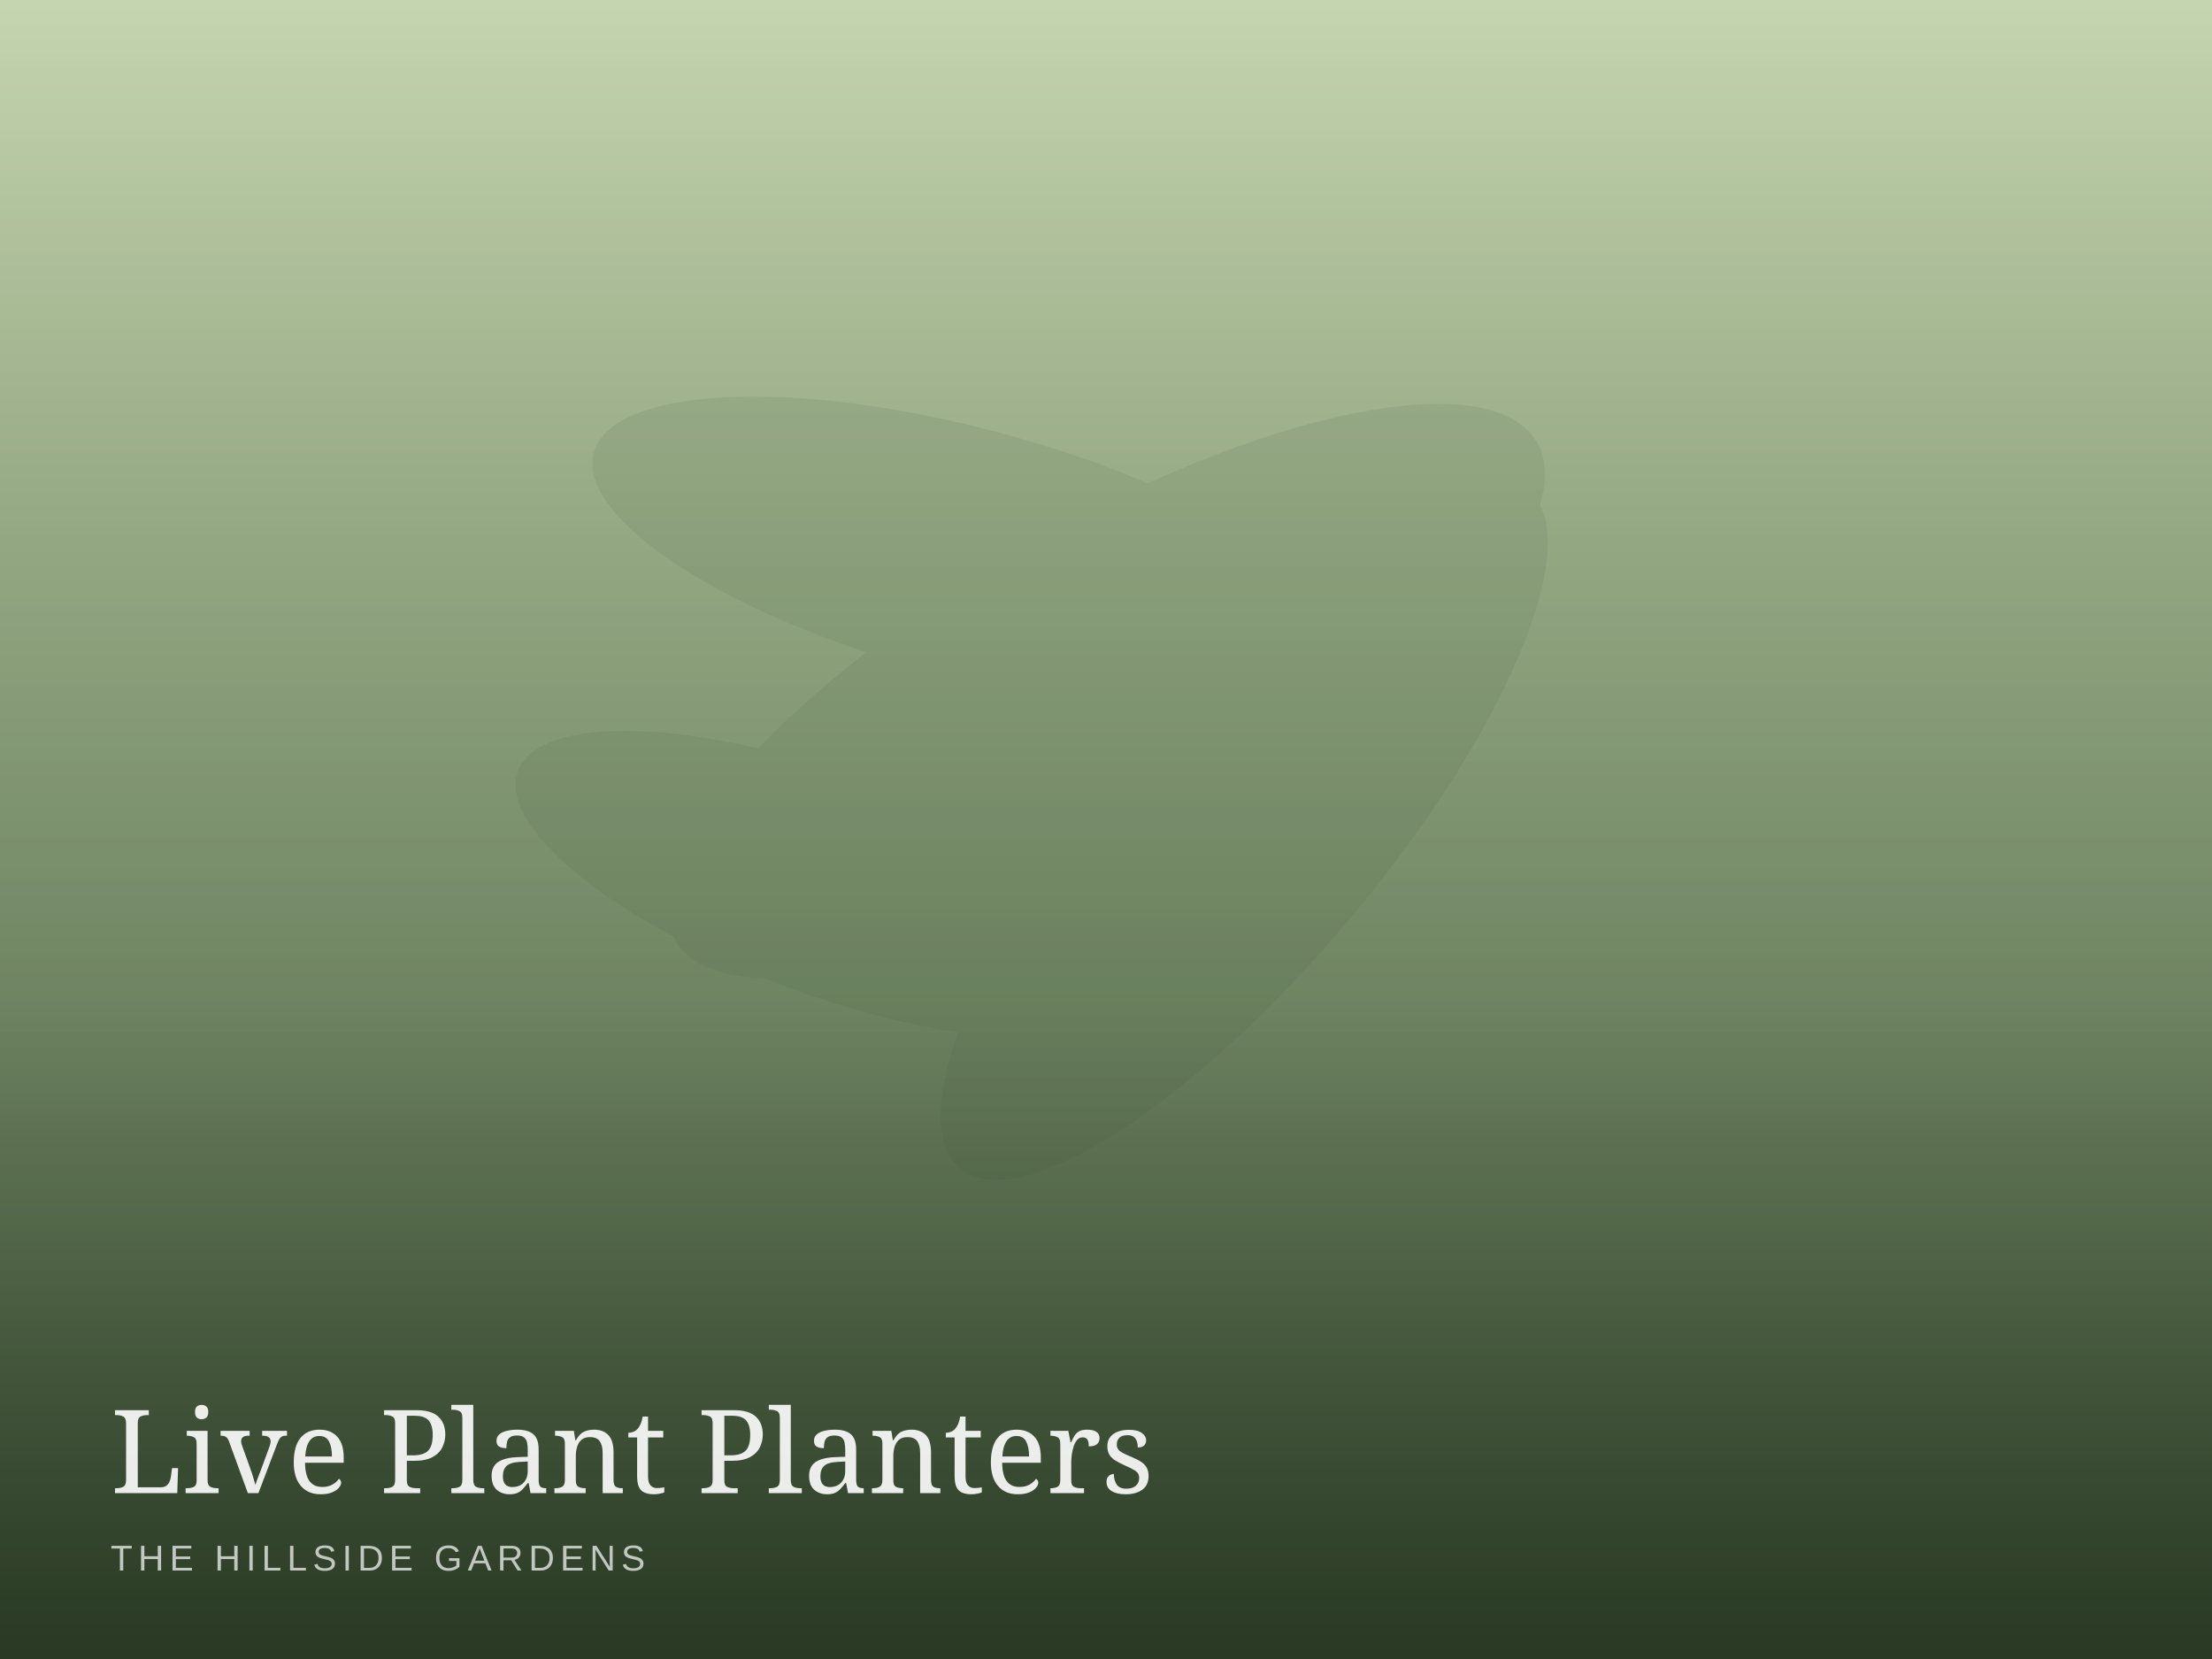
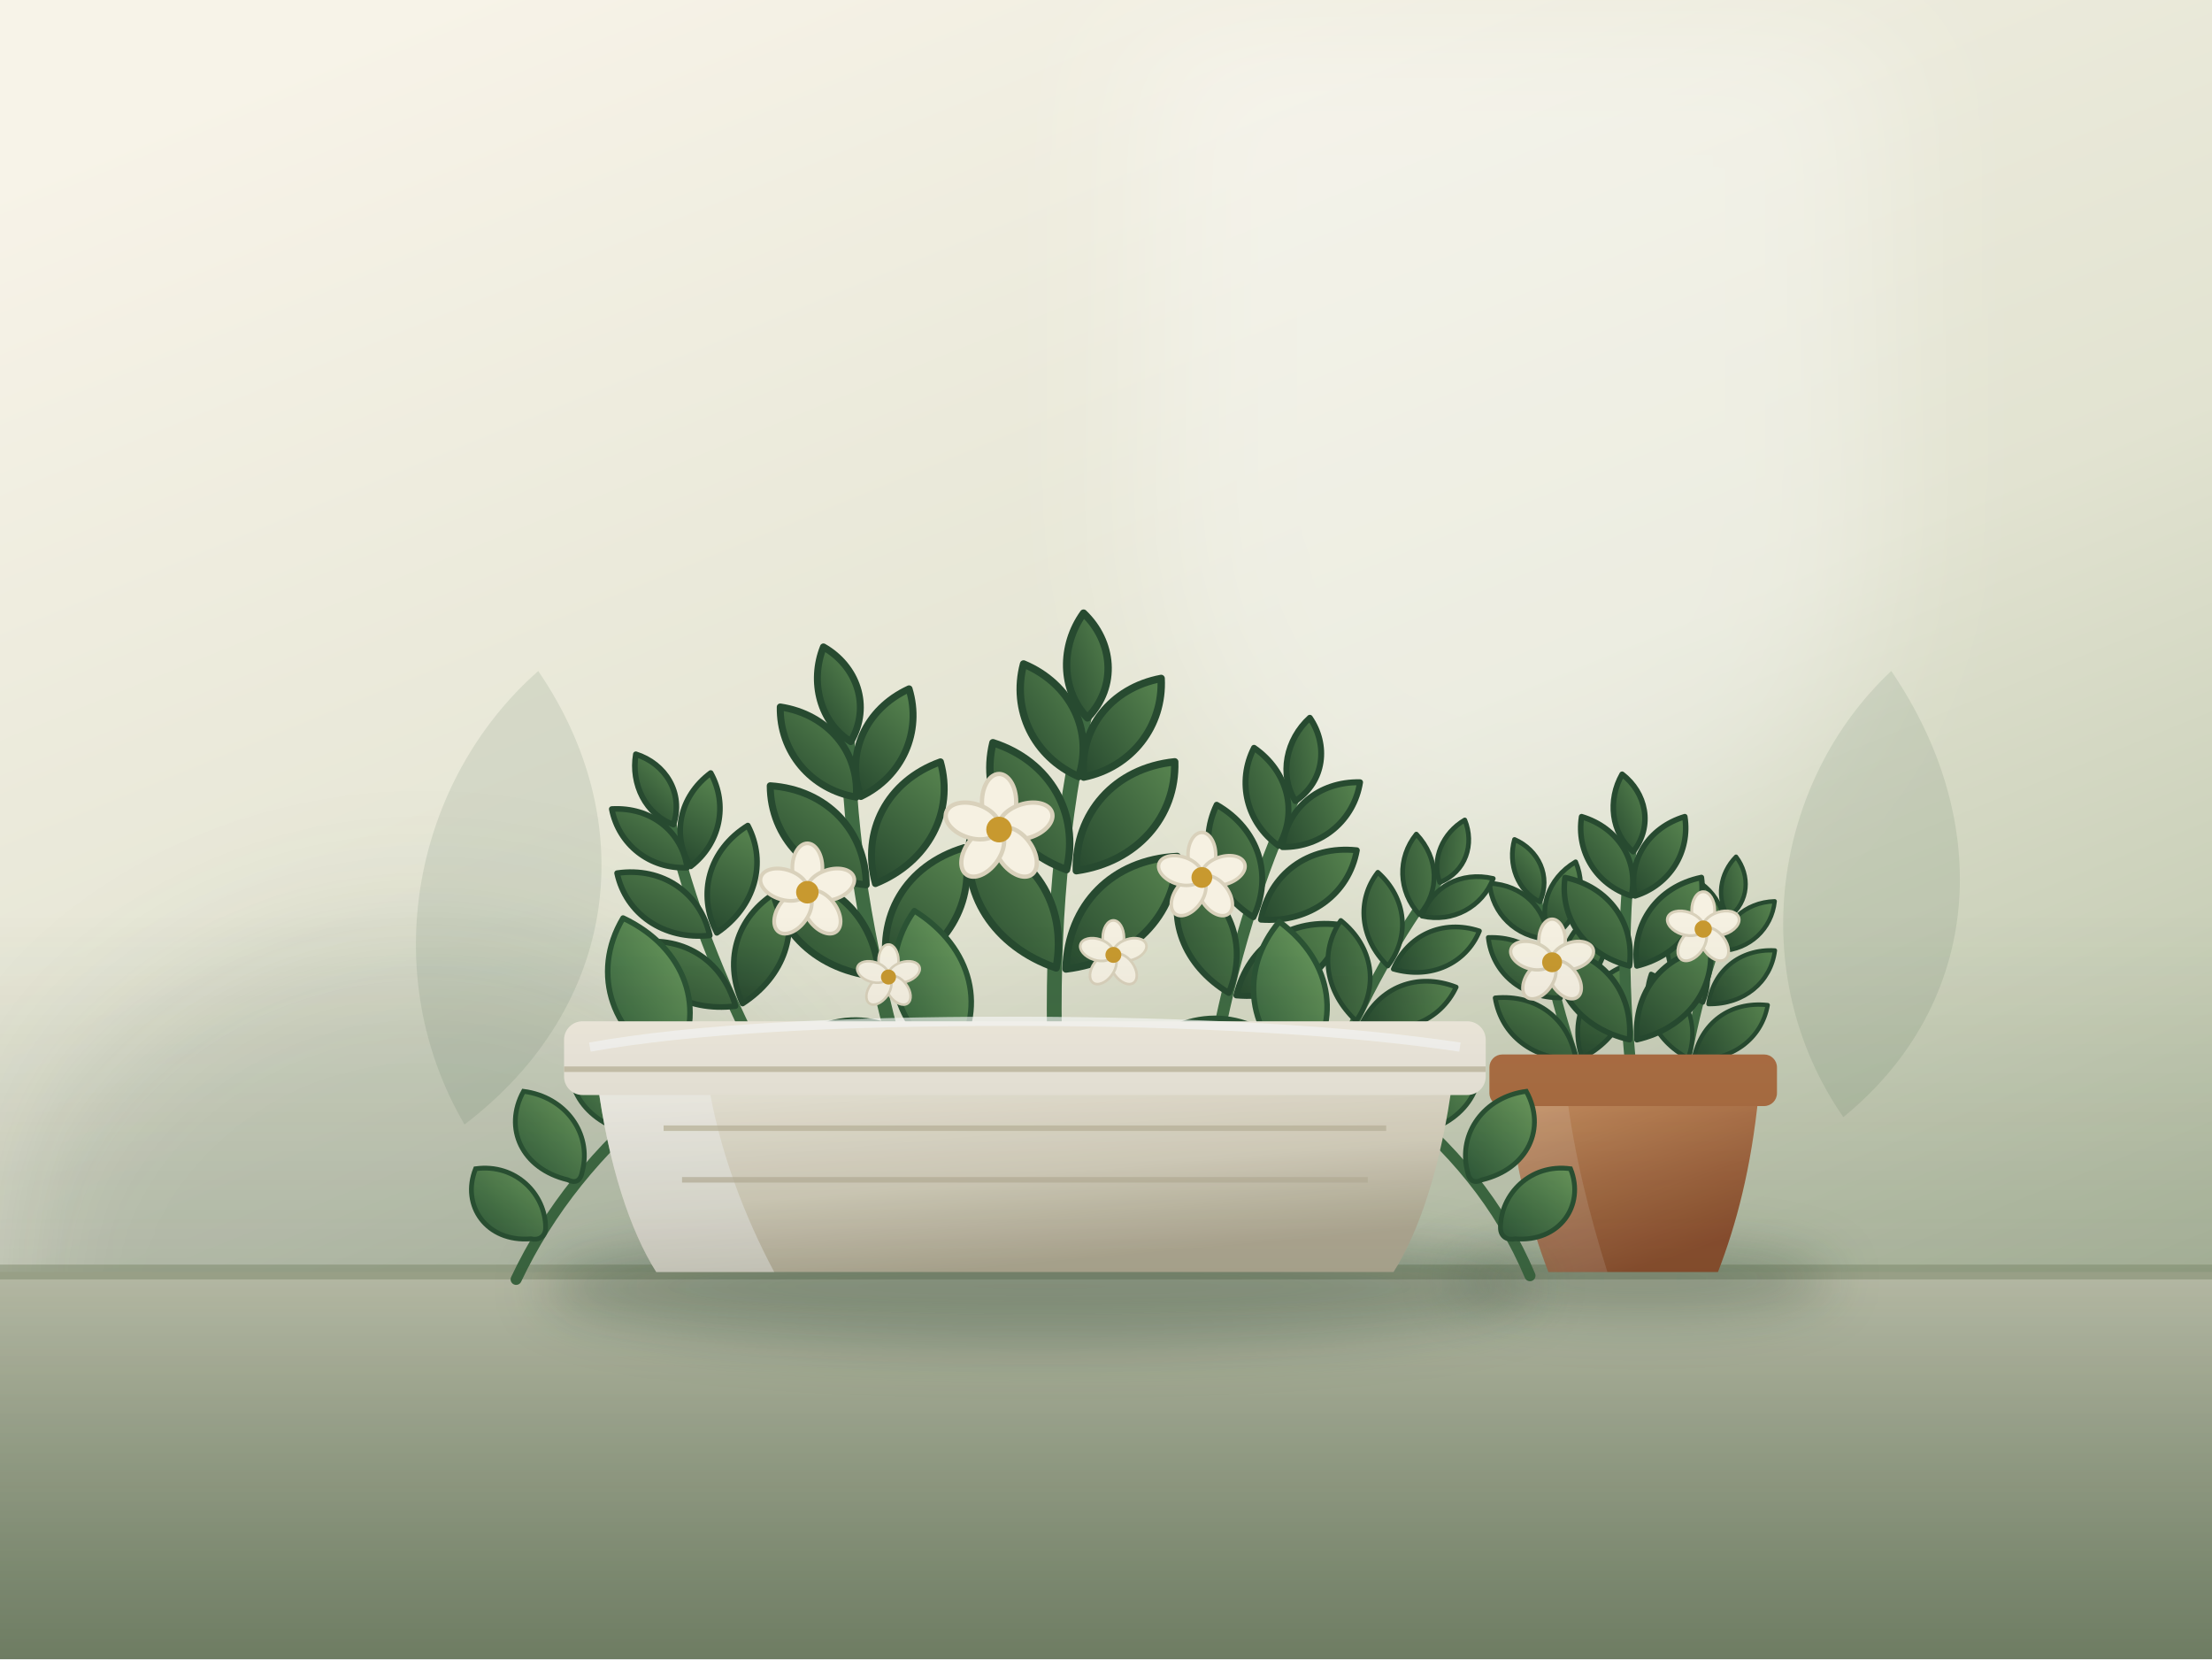
- <svg xmlns="http://www.w3.org/2000/svg" viewBox="0 0 800 600" width="800" height="600">
+ <svg xmlns="http://www.w3.org/2000/svg" viewBox="0 0 1200 900" width="1200" height="900" role="img" aria-labelledby="t d">
  <defs>
-     <linearGradient id="bg" x1="0" y1="0" x2="0" y2="1">
-       <stop offset="0%" stop-color="#c5d5af" stop-opacity="1" />
-       <stop offset="100%" stop-color="#4a6741" stop-opacity="1" />
+     <linearGradient id="wall" x1="0.2" y1="0" x2="0.75" y2="1">
+       <stop offset="0" stop-color="#f7f3e8" />
+       <stop offset="0.52" stop-color="#e2e3d1" />
+       <stop offset="1" stop-color="#b2bda1" />
    </linearGradient>
-     <linearGradient id="vignette" x1="0" y1="0" x2="0" y2="1">
-       <stop offset="0%" stop-color="rgba(0,0,0,0)" stop-opacity="0" />
-       <stop offset="60%" stop-color="rgba(0,0,0,0.1)" stop-opacity="1" />
-       <stop offset="100%" stop-color="rgba(0,0,0,0.45)" stop-opacity="1" />
+     <linearGradient id="floor" x1="0" y1="0" x2="0" y2="1">
+       <stop offset="0" stop-color="#cfd0ba" />
+       <stop offset="1" stop-color="#94a081" />
    </linearGradient>
+     <linearGradient id="trough" x1="0" y1="0" x2="0.4" y2="1">
+       <stop offset="0" stop-color="#f4efe2" />
+       <stop offset="0.6" stop-color="#e0d8c5" />
+       <stop offset="1" stop-color="#bdb39c" />
+     </linearGradient>
+     <linearGradient id="bowl" x1="0" y1="0" x2="0.5" y2="1">
+       <stop offset="0" stop-color="#cf9564" />
+       <stop offset="1" stop-color="#94512f" />
+     </linearGradient>
+     <linearGradient id="leafA" x1="0" y1="1" x2="0.8" y2="0">
+       <stop offset="0" stop-color="#2f5a39" />
+       <stop offset="1" stop-color="#6b9a5d" />
+     </linearGradient>
+     <linearGradient id="leafB" x1="0" y1="1" x2="0.8" y2="0">
+       <stop offset="0" stop-color="#27492f" />
+       <stop offset="1" stop-color="#54804d" />
+     </linearGradient>
+     <linearGradient id="fade" x1="0" y1="0" x2="0" y2="1">
+       <stop offset="0.55" stop-color="#14291c" stop-opacity="0" />
+       <stop offset="1" stop-color="#14291c" stop-opacity="0.3" />
+     </linearGradient>
+     <filter id="soft" x="-40%" y="-40%" width="180%" height="180%">
+       <feGaussianBlur stdDeviation="38" />
+     </filter>
+     <filter id="cast" x="-50%" y="-90%" width="200%" height="280%">
+       <feGaussianBlur stdDeviation="14" />
+     </filter>
+     <g id="spray">
+       <path d="M0 0 C -6 -50 -6 -96 0 -138" fill="none" stroke="#3f6b43" stroke-width="6" stroke-linecap="round" />
+       <path d="M-2 -26 c -26 -6 -42 -26 -40 -50 c 26 4 42 24 40 50Z" />
+       <path d="M2 -26 c 26 -6 42 -26 40 -50 c -26 4 -42 24 -40 50Z" />
+       <path d="M-2 -66 c -24 -6 -38 -26 -35 -48 c 24 5 38 25 35 48Z" />
+       <path d="M2 -66 c 24 -6 38 -26 35 -48 c -24 5 -38 25 -35 48Z" />
+       <path d="M-1 -104 c -19 -6 -30 -24 -27 -43 c 20 6 31 24 27 43Z" />
+       <path d="M1 -104 c 19 -6 30 -24 27 -43 c -20 6 -31 24 -27 43Z" />
+       <path d="M0 -128 c -12 -10 -14 -28 -6 -42 c 13 10 17 28 6 42Z" />
+     </g>
+     <g id="bloom">
+       <g fill="#f6f1e2" stroke="#d9d1bb" stroke-width="2">
+         <ellipse cx="0" cy="-13" rx="8" ry="13" />
+         <ellipse cx="0" cy="-13" rx="8" ry="13" transform="rotate(72)" />
+         <ellipse cx="0" cy="-13" rx="8" ry="13" transform="rotate(144)" />
+         <ellipse cx="0" cy="-13" rx="8" ry="13" transform="rotate(216)" />
+         <ellipse cx="0" cy="-13" rx="8" ry="13" transform="rotate(288)" />
+       </g>
+       <circle r="6" fill="#c8992f" />
+     </g>
  </defs>
-   <rect width="800" height="600" fill="url(#bg)" />
-   <g opacity="0.12" fill="#4a6741">
-     <ellipse cx="400" cy="250" rx="180" ry="60" transform="rotate(-30 400 250)" />
-     <ellipse cx="350" cy="200" rx="140" ry="45" transform="rotate(15 350 200)" />
-     <ellipse cx="450" cy="300" rx="160" ry="50" transform="rotate(-50 450 300)" />
-     <ellipse cx="300" cy="320" rx="120" ry="40" transform="rotate(20 300 320)" />
+   <rect width="1200" height="900" fill="url(#wall)" />
+   <rect x="620" y="-140" width="400" height="620" rx="200" fill="#ffffff" opacity="0.34" filter="url(#soft)" />
+   <circle cx="230" cy="740" r="240" fill="#1d3a26" opacity="0.12" filter="url(#soft)" />
+   <g fill="#3d6142" opacity="0.12">
+     <path d="M252 610 C 204 528 224 424 292 364 C 348 446 336 546 252 610Z" />
+     <path d="M1000 606 C 946 528 962 424 1026 364 C 1082 446 1076 544 1000 606Z" />
  </g>
-   <rect width="800" height="600" fill="url(#vignette)" />
-   <text x="40" y="540" font-family="Georgia, serif" font-size="42" fill="white" opacity="0.9">Live Plant Planters</text>
-   <text x="40" y="568" font-family="Arial, sans-serif" font-size="13" fill="white" opacity="0.7" letter-spacing="2">THE HILLSIDE GARDENS</text>
+   <rect x="0" y="690" width="1200" height="210" fill="url(#floor)" />
+   <rect x="0" y="686" width="1200" height="8" fill="#84906e" opacity="0.45" />
+   <g transform="translate(886 690)">
+     <ellipse cx="4" cy="4" rx="104" ry="18" fill="#1d3a26" opacity="0.3" filter="url(#cast)" />
+     <g fill="url(#leafB)" stroke="#274a30" stroke-width="3" stroke-linejoin="round">
+       <use href="#spray" transform="translate(-24 -94) rotate(-14) scale(0.86)" />
+       <use href="#spray" transform="translate(26 -96) rotate(15) scale(0.78)" />
+       <use href="#spray" transform="translate(0 -100) scale(1)" />
+     </g>
+     <use href="#bloom" transform="translate(-44 -168) scale(0.9)" />
+     <use href="#bloom" transform="translate(38 -186) scale(0.78)" />
+     <path d="M-68 -96 C -64 -56 -56 -26 -46 0 H46 C 56 -26 64 -56 68 -96Z" fill="url(#bowl)" />
+     <path d="M-68 -96 C -64 -56 -56 -26 -46 0 H-14 C -24 -32 -32 -64 -36 -96Z" fill="#ffffff" opacity="0.14" />
+     <rect x="-78" y="-118" width="156" height="28" rx="7" fill="#b06f43" />
+   </g>
+   <g transform="translate(556 690)">
+     <ellipse cx="8" cy="8" rx="270" ry="30" fill="#1d3a26" opacity="0.32" filter="url(#cast)" />
+     <g fill="url(#leafB)" stroke="#274a30" stroke-width="3" stroke-linejoin="round">
+       <use href="#spray" transform="translate(-146 -120) rotate(-20) scale(1.02)" />
+       <use href="#spray" transform="translate(-72 -128) rotate(-8) scale(1.26)" />
+       <use href="#spray" transform="translate(16 -130) rotate(6) scale(1.34)" />
+       <use href="#spray" transform="translate(104 -124) rotate(18) scale(1.08)" />
+       <use href="#spray" transform="translate(170 -116) rotate(30) scale(0.86)" />
+     </g>
+     <g fill="url(#leafA)" stroke="#2b5334" stroke-width="3" stroke-linejoin="round">
+       <path d="M-190 -112 c -34 -14 -46 -50 -28 -80 c 34 16 46 50 28 80Z" />
+       <path d="M-140 -108 c 20 -32 58 -38 84 -14 c -22 30 -60 34 -84 14Z" />
+       <path d="M-40 -114 c -32 -18 -40 -54 -20 -82 c 32 20 40 54 20 82Z" />
+       <path d="M56 -112 c 22 -30 60 -34 84 -10 c -24 28 -62 30 -84 10Z" />
+       <path d="M150 -108 c -30 -20 -34 -56 -12 -82 c 30 22 34 56 12 82Z" />
+     </g>
+     <use href="#bloom" transform="translate(-118 -206) scale(1.02)" />
+     <use href="#bloom" transform="translate(-14 -240) scale(1.16)" />
+     <use href="#bloom" transform="translate(96 -214) scale(0.94)" />
+     <use href="#bloom" transform="translate(48 -172) scale(0.72)" />
+     <use href="#bloom" transform="translate(-74 -160) scale(0.68)" />
+     <g fill="none" stroke="#3f6b43" stroke-width="6" stroke-linecap="round">
+       <path d="M-196 -96 C -232 -66 -258 -34 -276 4" />
+       <path d="M196 -96 C 232 -68 258 -36 274 2" />
+     </g>
+     <g fill="url(#leafA)" stroke="#2b5334" stroke-width="2.6">
+       <path d="M-222 -78 c -24 -10 -31 -33 -18 -52 c 22 5 35 26 28 46 c -2 6 -6 8 -10 6Z" />
+       <path d="M-248 -50 c -25 -6 -35 -28 -24 -48 c 23 3 37 23 32 43 c -1 6 -4 7 -8 5Z" />
+       <path d="M-268 -18 c -24 2 -38 -18 -30 -38 c 22 -3 38 14 38 32 c 0 5 -4 7 -8 6Z" />
+       <path d="M222 -78 c 24 -10 31 -33 18 -52 c -22 5 -35 26 -28 46 c 2 6 6 8 10 6Z" />
+       <path d="M248 -50 c 25 -6 35 -28 24 -48 c -23 3 -37 23 -32 43 c 1 6 4 7 8 5Z" />
+       <path d="M266 -18 c 24 2 38 -18 30 -38 c -22 -3 -38 14 -38 32 c 0 5 4 7 8 6Z" />
+     </g>
+     <path d="M-232 -104 C -226 -58 -214 -22 -200 0 H200 C 214 -22 226 -58 232 -104Z" fill="url(#trough)" />
+     <path d="M-232 -104 C -226 -58 -214 -22 -200 0 H-136 C -152 -30 -166 -66 -172 -104Z" fill="#ffffff" opacity="0.46" />
+     <rect x="-250" y="-136" width="500" height="40" rx="10" fill="#f2ece0" />
+     <path d="M-250 -110 H250" stroke="#cdc4ae" stroke-width="3" />
+     <g stroke="#c3b9a1" stroke-width="3" opacity="0.7">
+       <path d="M-196 -78 H196" />
+       <path d="M-186 -50 H186" />
+     </g>
+     <path d="M-236 -122 C -180 -132 -100 -136 -8 -136 C 92 -136 176 -131 236 -122" fill="none" stroke="#ffffff" stroke-opacity="0.65" stroke-width="5" />
+   </g>
+   <rect width="1200" height="900" fill="url(#fade)" />
</svg>
